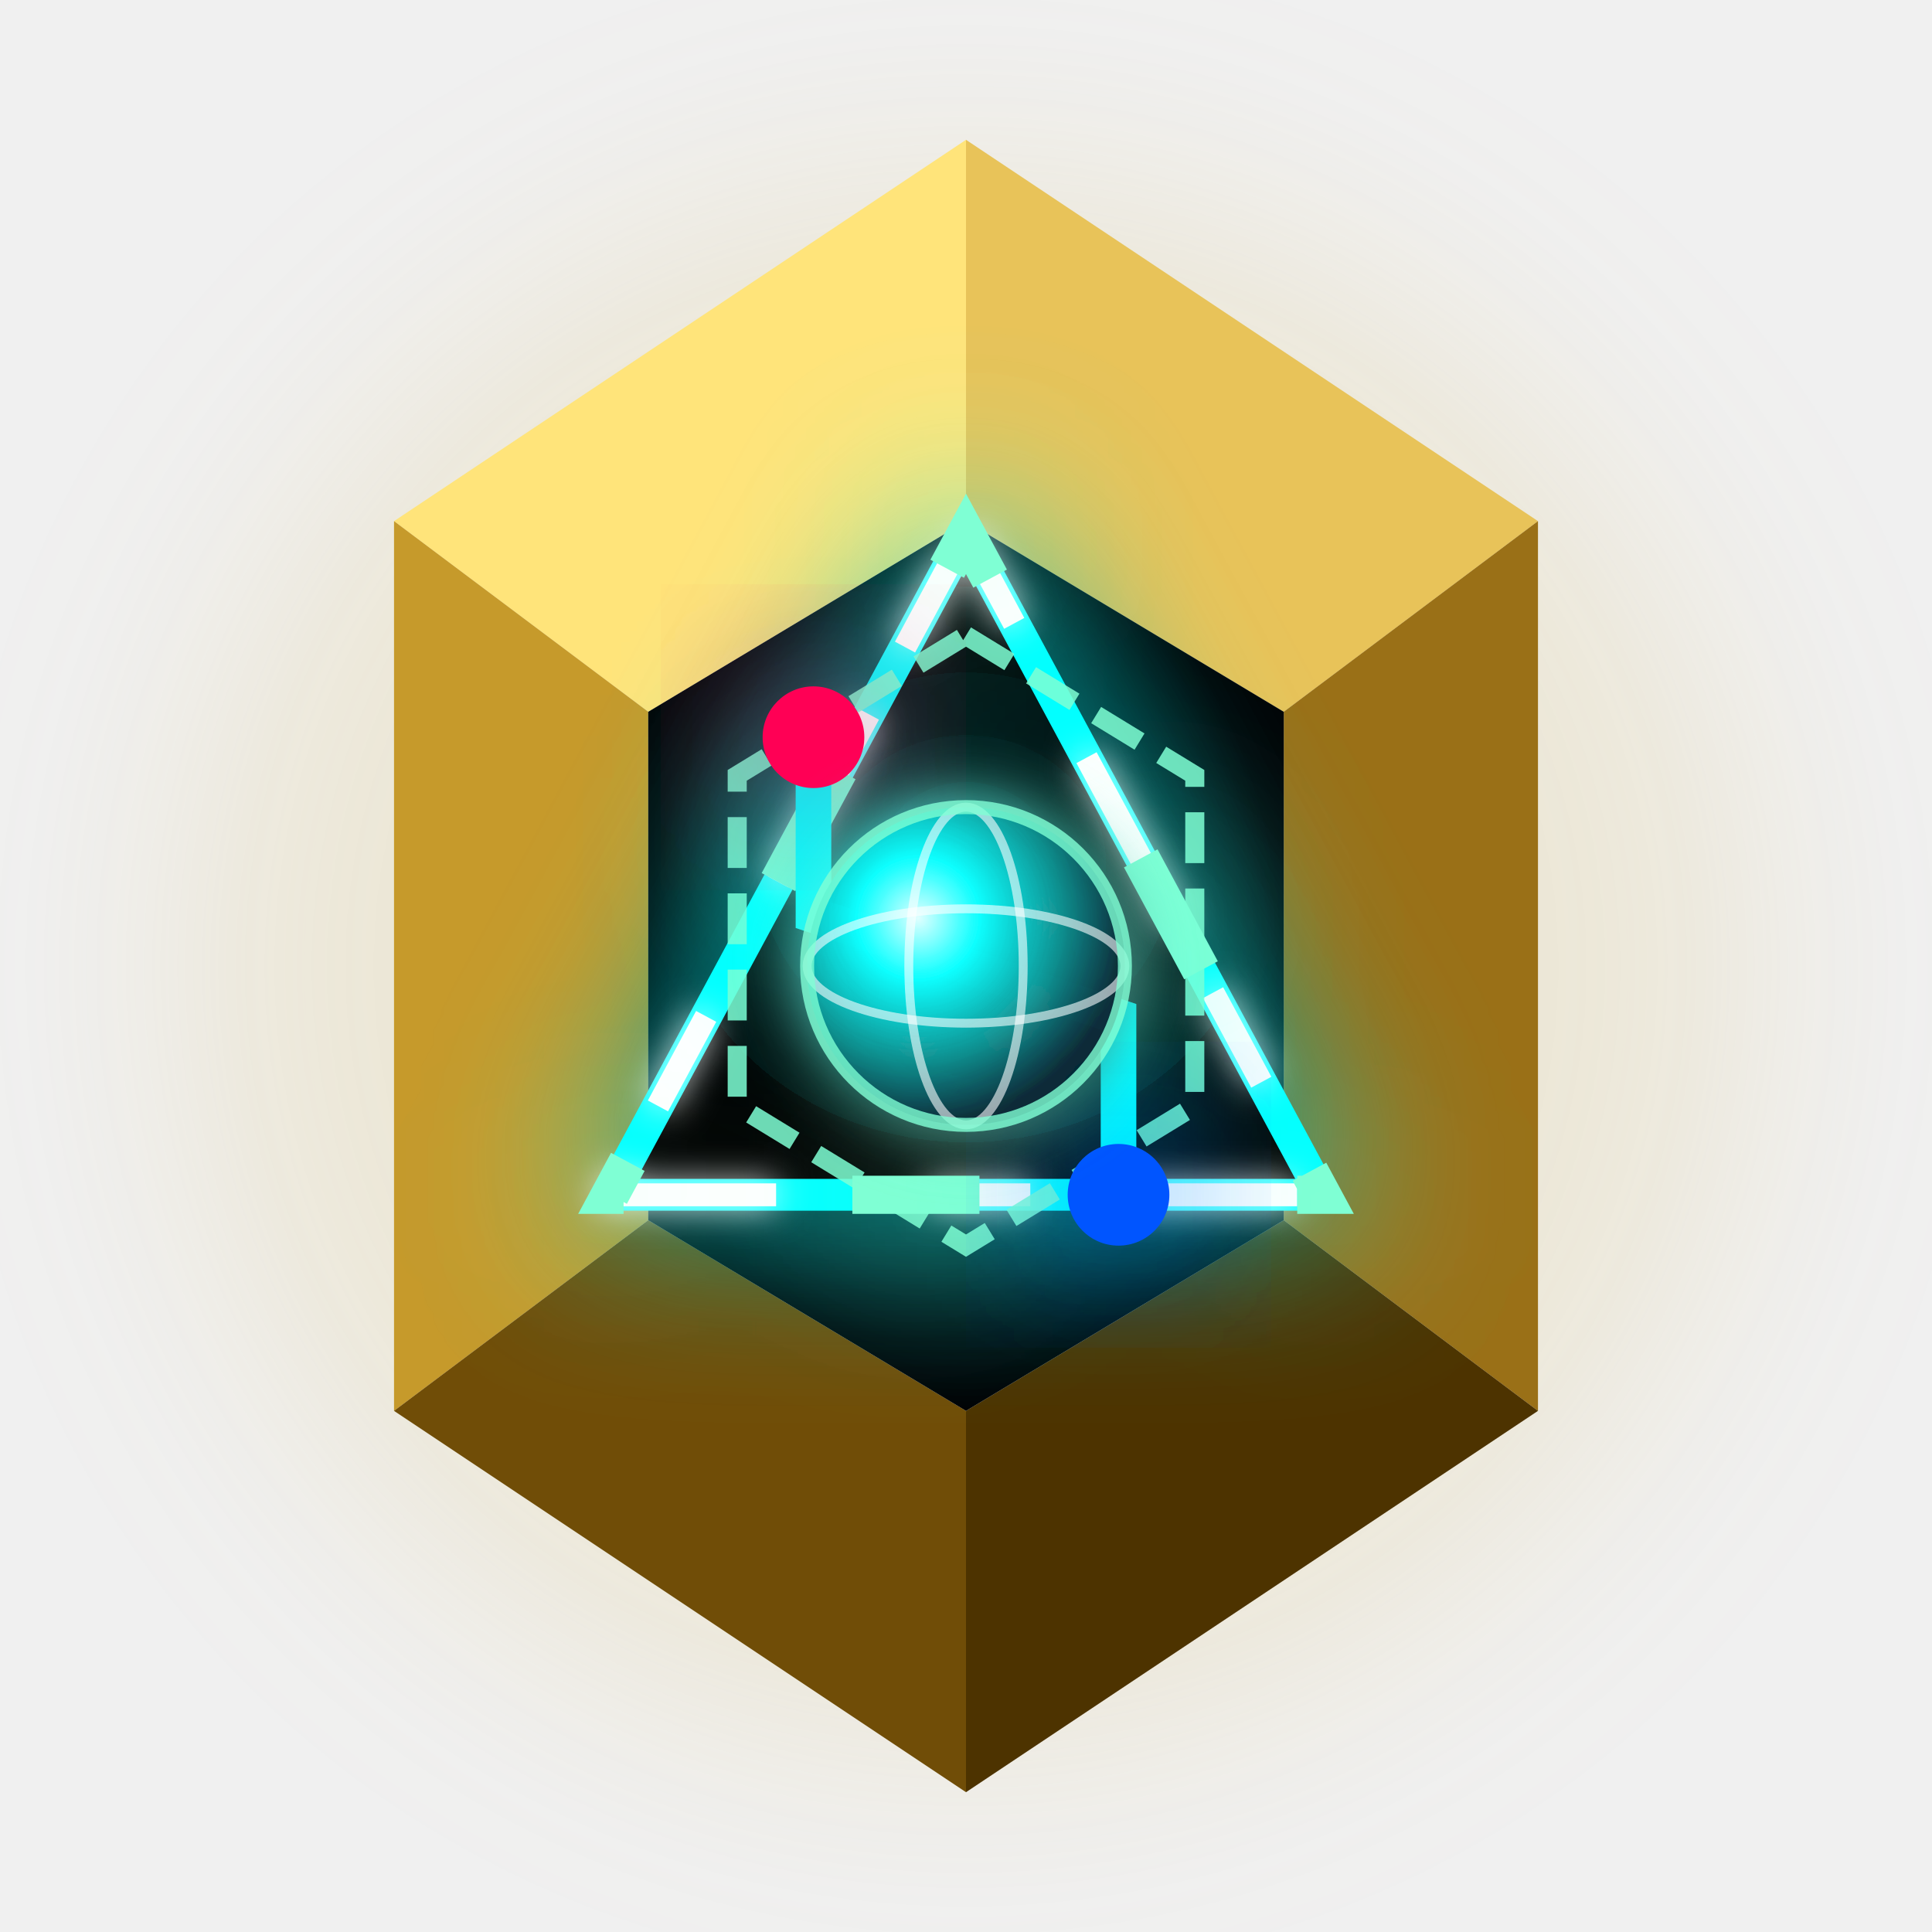
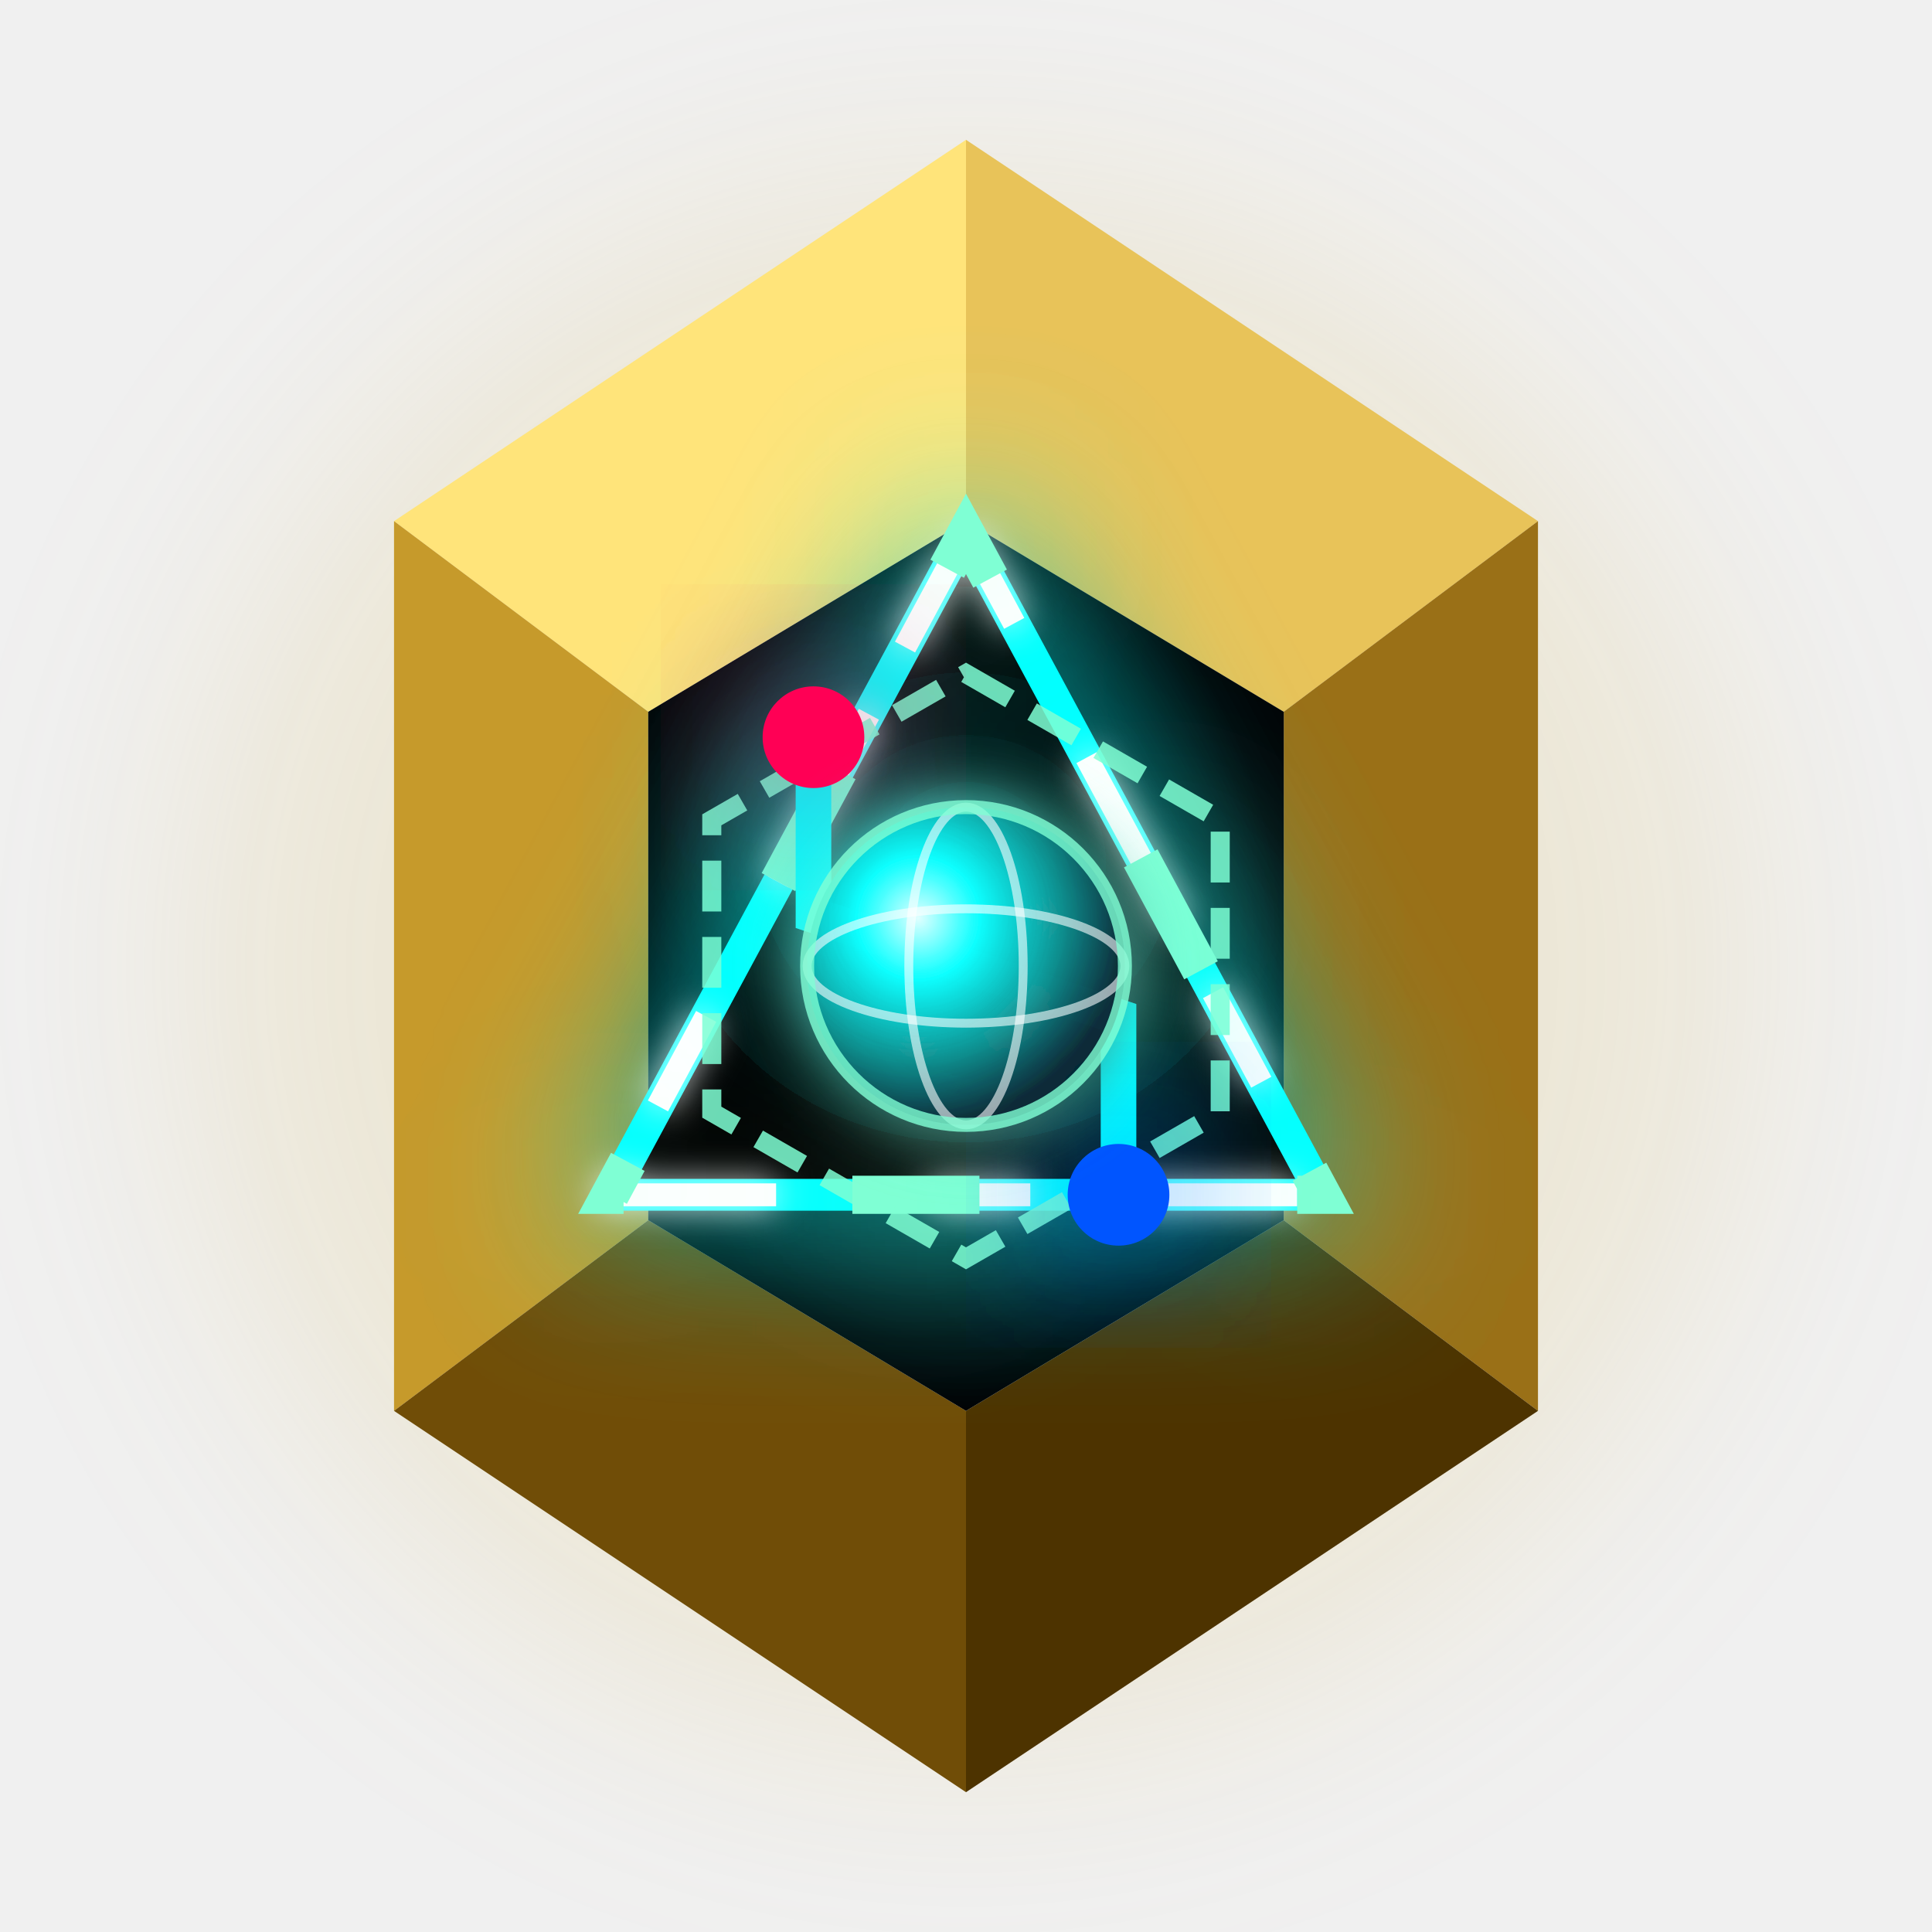
<svg xmlns="http://www.w3.org/2000/svg" viewBox="174 64 152 152" role="img" aria-labelledby="unitasMarkTitle">
  <defs>
    <filter id="softBlur" x="-80%" y="-80%" width="260%" height="260%">
      <feGaussianBlur stdDeviation="9" />
    </filter>
    <filter id="extremeGlow" x="-100%" y="-100%" width="300%" height="300%">
      <feGaussianBlur stdDeviation="7" result="blur" />
      <feComposite in="SourceGraphic" in2="blur" operator="over" />
    </filter>
    <filter id="sparkFilter" x="-200%" y="-200%" width="500%" height="500%">
      <feGaussianBlur stdDeviation="1.4" result="blur" />
      <feComposite in="SourceGraphic" in2="blur" operator="over" />
    </filter>
    <filter id="globeGlow" x="-150%" y="-150%" width="400%" height="400%">
      <feGaussianBlur stdDeviation="2.5" result="blur" />
      <feComposite in="SourceGraphic" in2="blur" operator="over" />
    </filter>
    <radialGradient id="triBg" cx="50%" cy="50%" r="50%">
      <stop offset="0%" stop-color="#002A2A" stop-opacity="1" />
      <stop offset="100%" stop-color="#000000" stop-opacity="1" />
    </radialGradient>
    <radialGradient id="deepVoid" cx="50%" cy="50%" r="50%">
      <stop offset="0%" stop-color="#004D4D" stop-opacity="1" />
      <stop offset="100%" stop-color="#010103" stop-opacity="1" />
    </radialGradient>
    <radialGradient id="holoGlobe" cx="35%" cy="35%" r="65%">
      <stop offset="0%" stop-color="#E0FFFF" stop-opacity="1" />
      <stop offset="30%" stop-color="#00FFFF" stop-opacity="0.95" />
      <stop offset="70%" stop-color="#008B8B" stop-opacity="0.9" />
      <stop offset="100%" stop-color="#002233" stop-opacity="0.95" />
    </radialGradient>
  </defs>
  <circle cx="250" cy="140" r="62" fill="#d4af37" opacity="0.14" filter="url(#softBlur)" />
  <g transform="translate(0, -40)">
    <polygon points="205,145 250,115 250,145 225,160" fill="#FFE47A" />
    <polygon points="250,115 295,145 275,160 250,145" fill="#E8C359" />
    <polygon points="205,215 205,145 225,160 225,200" fill="#C69A2B" />
    <polygon points="295,145 295,215 275,200 275,160" fill="#9A7017" />
    <polygon points="250,245 205,215 225,200 250,215" fill="#704D07" />
    <polygon points="295,215 250,245 250,215 275,200" fill="#4D3300" />
    <polygon points="225,160 250,145 275,160 275,200 250,215 225,200" fill="url(#deepVoid)" />
    <polygon points="250,146 278,198 222,198" fill="url(#triBg)" stroke="#00FFFF" stroke-width="2.5" filter="url(#extremeGlow)" />
    <polygon points="250,146 278,198 222,198" fill="none" stroke="#FFFFFF" stroke-width="1.8" stroke-dasharray="8,12,15,6" filter="url(#sparkFilter)" />
    <polygon points="250,146 278,198 222,198" fill="none" stroke="#7FFFD4" stroke-width="3" stroke-dasharray="4,25,10,18" filter="url(#extremeGlow)" />
-     <polygon points="250,154 268,165 268,191 250,202 232,191 232,165" fill="none" stroke="#7FFFD4" stroke-width="1.5" opacity="0.85" stroke-dasharray="4,2" />
+     <polygon points="250,157 270,168.5 270,191.5 250,203 230,191.5 230,168.5" fill="none" stroke="#7FFFD4" stroke-width="1.5" opacity="0.85" stroke-dasharray="4,2" />
    <path d="M 250 162 L 250 198" fill="none" stroke="#00FFFF" stroke-width="2.8" filter="url(#extremeGlow)" />
    <path d="M 238 162 L 238 176 L 250 180 L 262 184 L 262 198" fill="none" stroke="#00FFFF" stroke-width="2.8" filter="url(#extremeGlow)" />
    <circle cx="238" cy="162" r="4" fill="#FF0055" filter="url(#extremeGlow)" />
    <circle cx="262" cy="198" r="4" fill="#0055FF" filter="url(#extremeGlow)" />
    <g filter="url(#globeGlow)">
      <circle cx="250" cy="180" r="12.5" fill="url(#holoGlobe)" />
      <ellipse cx="250" cy="180" rx="12.5" ry="4.5" fill="none" stroke="#FFFFFF" stroke-width="0.7" opacity="0.6" />
      <ellipse cx="250" cy="180" rx="4.5" ry="12.5" fill="none" stroke="#FFFFFF" stroke-width="0.7" opacity="0.6" />
      <circle cx="250" cy="180" r="12.5" fill="none" stroke="#7FFFD4" stroke-width="1.1" opacity="0.8" />
    </g>
  </g>
</svg>
